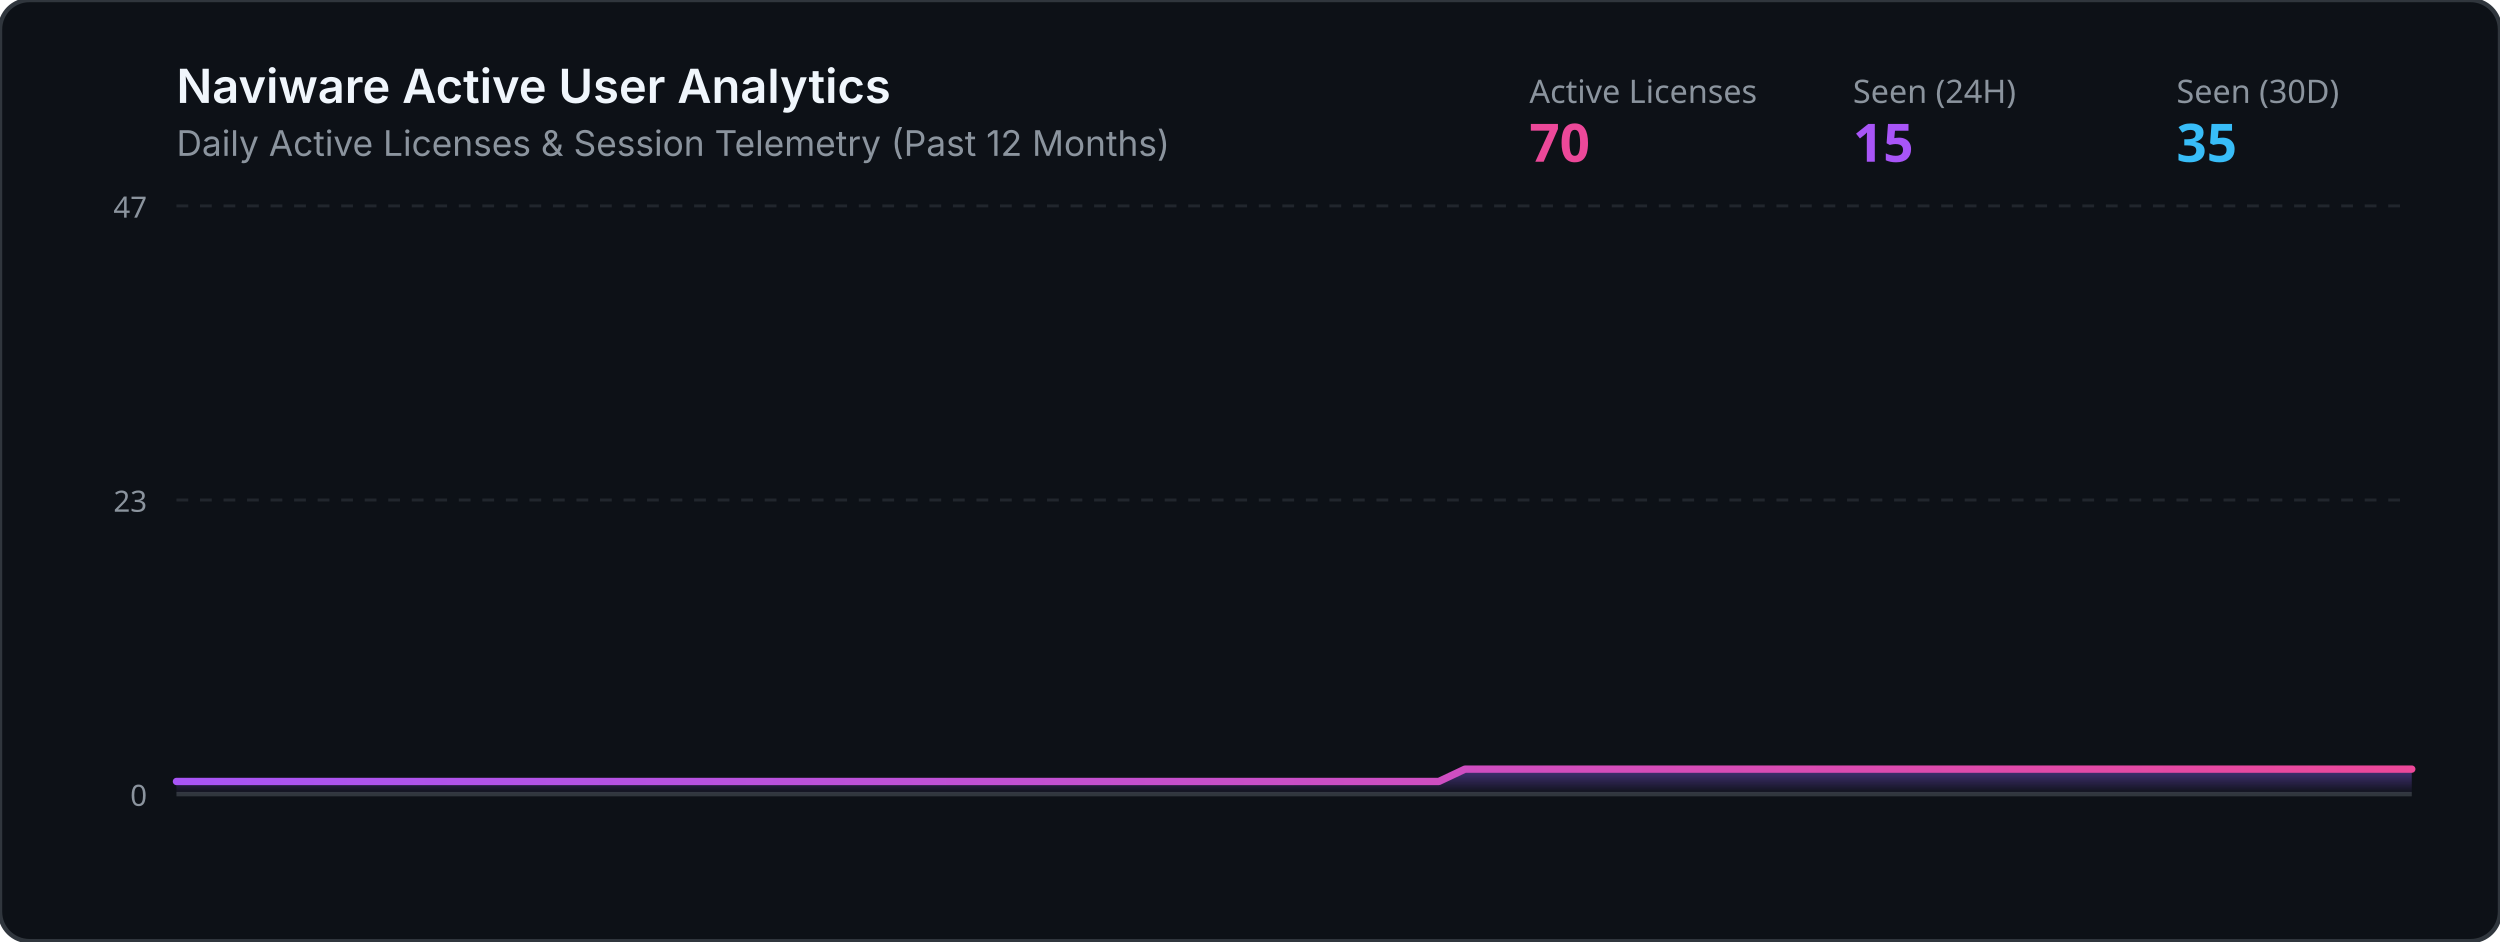
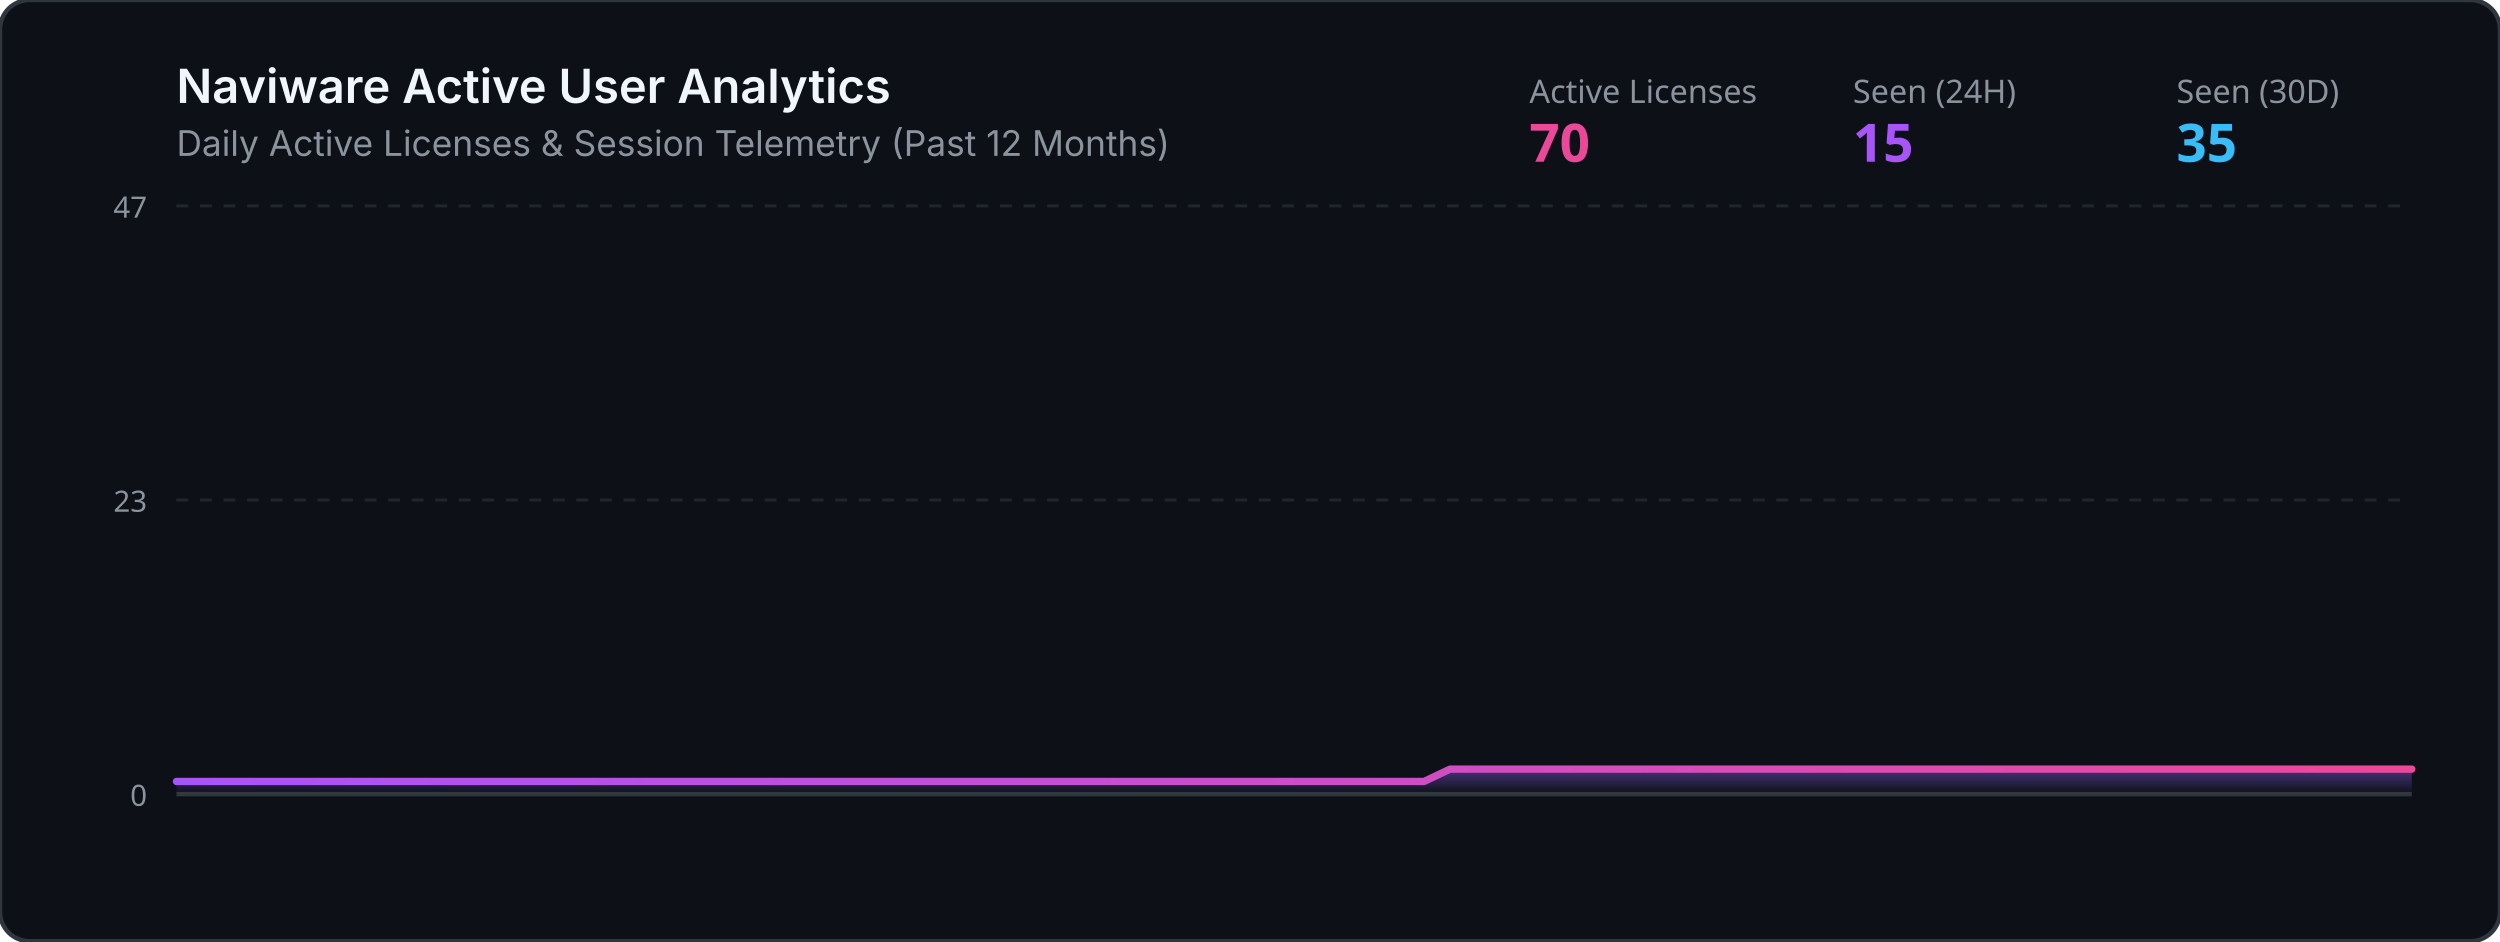
<svg xmlns="http://www.w3.org/2000/svg" viewBox="0 0 850 320" width="100%" height="320">
  <defs>
    <linearGradient id="grad" x1="0%" y1="0%" x2="0%" y2="100%">
      <stop offset="0%" stop-color="#8b5cf6" stop-opacity="0.45" />
      <stop offset="100%" stop-color="#8b5cf6" stop-opacity="0.0" />
    </linearGradient>
    <linearGradient id="lineGrad" x1="0%" y1="0%" x2="100%" y2="0%">
      <stop offset="0%" stop-color="#a855f7" />
      <stop offset="100%" stop-color="#ec4899" />
    </linearGradient>
  </defs>
  <rect width="850" height="320" rx="10" fill="#0d1117" stroke="#30363d" stroke-width="1.5" />
  <text x="60" y="35" fill="#f0f6fc" font-family="-apple-system,BlinkMacSystemFont,Segoe UI,sans-serif" font-size="16" font-weight="600">Naviware Active User Analytics</text>
  <text x="60" y="53" fill="#8b949e" font-family="-apple-system,BlinkMacSystemFont,Segoe UI,sans-serif" font-size="12">Daily Active Licenses &amp; Session Telemetry (Past 12 Months)</text>
  <text x="520" y="35" fill="#8b949e" font-family="sans-serif" font-size="11">Active Licenses</text>
  <text x="520" y="55" fill="#ec4899" font-family="sans-serif" font-size="18" font-weight="bold">70</text>
  <text x="630" y="35" fill="#8b949e" font-family="sans-serif" font-size="11">Seen (24H)</text>
  <text x="630" y="55" fill="#a855f7" font-family="sans-serif" font-size="18" font-weight="bold">15</text>
  <text x="740" y="35" fill="#8b949e" font-family="sans-serif" font-size="11">Seen (30D)</text>
  <text x="740" y="55" fill="#38bdf8" font-family="sans-serif" font-size="18" font-weight="bold">35</text>
  <line x1="60" y1="70" x2="820" y2="70" stroke="#21262d" stroke-width="1" stroke-dasharray="4" />
  <line x1="60" y1="170.0" x2="820" y2="170.0" stroke="#21262d" stroke-width="1" stroke-dasharray="4" />
  <line x1="60" y1="270" x2="820" y2="270" stroke="#30363d" stroke-width="1.5" />
  <text x="50" y="74" fill="#8b949e" font-family="sans-serif" font-size="10" text-anchor="end">47</text>
  <text x="50" y="174.0" fill="#8b949e" font-family="sans-serif" font-size="10" text-anchor="end">23</text>
  <text x="50" y="274" fill="#8b949e" font-family="sans-serif" font-size="10" text-anchor="end">0</text>
-   <polygon points="60,270 60.0,265.7 68.9,265.7 77.9,265.7 86.8,265.7 95.8,265.7 104.7,265.7 113.6,265.7 122.6,265.7 131.5,265.7 140.5,265.7 149.4,265.7 158.4,265.7 167.3,265.7 176.2,265.7 185.2,265.7 194.1,265.7 203.1,265.7 212.0,265.7 220.9,265.7 229.9,265.7 238.8,265.7 247.8,265.7 256.7,265.7 265.6,265.7 274.6,265.7 283.5,265.7 292.5,265.7 301.4,265.7 310.4,265.7 319.3,265.7 328.2,265.7 337.2,265.7 346.1,265.7 355.1,265.7 364.0,265.7 372.9,265.7 381.9,265.7 390.8,265.7 399.8,265.7 408.7,265.7 417.6,265.7 426.6,265.7 435.5,265.7 444.5,265.7 453.4,265.7 462.4,265.7 471.3,265.7 480.2,265.7 489.2,265.7 498.1,261.5 507.1,261.5 516.0,261.5 524.9,261.5 533.9,261.5 542.8,261.5 551.8,261.5 560.7,261.5 569.6,261.5 578.6,261.5 587.5,261.5 596.5,261.5 605.4,261.5 614.4,261.5 623.3,261.5 632.2,261.5 641.2,261.5 650.1,261.5 659.1,261.5 668.0,261.5 676.9,261.5 685.9,261.5 694.8,261.5 703.8,261.5 712.7,261.5 721.6,261.5 730.6,261.5 739.5,261.5 748.5,261.5 757.4,261.5 766.4,261.5 775.3,261.5 784.2,261.5 793.2,261.5 802.1,261.5 811.1,261.5 820.0,261.5 820,270" fill="url(#grad)" />
-   <polyline points="60.0,265.7 68.9,265.7 77.9,265.7 86.8,265.7 95.8,265.7 104.7,265.7 113.6,265.7 122.6,265.7 131.5,265.7 140.5,265.7 149.4,265.7 158.4,265.7 167.3,265.7 176.2,265.7 185.2,265.7 194.1,265.7 203.1,265.7 212.0,265.7 220.9,265.7 229.9,265.7 238.8,265.7 247.8,265.7 256.7,265.7 265.6,265.7 274.6,265.7 283.5,265.7 292.5,265.7 301.4,265.7 310.4,265.7 319.3,265.7 328.2,265.7 337.2,265.7 346.1,265.7 355.1,265.7 364.0,265.7 372.9,265.7 381.9,265.7 390.8,265.7 399.8,265.7 408.7,265.7 417.6,265.7 426.6,265.7 435.5,265.7 444.5,265.7 453.4,265.7 462.4,265.7 471.3,265.7 480.2,265.7 489.2,265.7 498.1,261.5 507.1,261.5 516.0,261.5 524.9,261.5 533.9,261.5 542.8,261.5 551.8,261.5 560.7,261.5 569.6,261.5 578.6,261.5 587.5,261.5 596.5,261.5 605.4,261.5 614.4,261.5 623.3,261.5 632.2,261.5 641.2,261.5 650.1,261.5 659.1,261.5 668.0,261.5 676.9,261.5 685.9,261.5 694.8,261.5 703.8,261.5 712.7,261.5 721.6,261.5 730.6,261.5 739.5,261.5 748.5,261.5 757.4,261.5 766.4,261.5 775.3,261.5 784.2,261.5 793.2,261.5 802.1,261.5 811.1,261.5 820.0,261.5" fill="none" stroke="url(#lineGrad)" stroke-width="2.5" stroke-linecap="round" stroke-linejoin="round" />
+   <polygon points="60,270 60.0,265.7 68.8,265.7 77.7,265.7 86.5,265.7 95.3,265.7 104.2,265.7 113.0,265.7 121.9,265.7 130.7,265.7 139.5,265.7 148.4,265.7 157.2,265.7 166.0,265.7 174.9,265.7 183.7,265.7 192.6,265.7 201.4,265.7 210.2,265.7 219.1,265.7 227.9,265.7 236.7,265.7 245.6,265.7 254.4,265.7 263.3,265.7 272.1,265.7 280.9,265.7 289.8,265.7 298.6,265.7 307.4,265.7 316.3,265.7 325.1,265.7 334.0,265.7 342.8,265.7 351.6,265.7 360.5,265.7 369.3,265.7 378.1,265.7 387.0,265.7 395.8,265.7 404.7,265.7 413.5,265.7 422.3,265.7 431.2,265.7 440.0,265.7 448.8,265.7 457.7,265.7 466.5,265.7 475.3,265.7 484.2,265.7 493.0,261.5 501.9,261.5 510.7,261.5 519.5,261.5 528.4,261.5 537.2,261.5 546.0,261.5 554.9,261.5 563.7,261.5 572.6,261.5 581.4,261.5 590.2,261.5 599.1,261.5 607.9,261.5 616.7,261.5 625.6,261.5 634.4,261.5 643.3,261.5 652.1,261.5 660.9,261.5 669.8,261.5 678.6,261.5 687.4,261.5 696.3,261.5 705.1,261.5 714.0,261.5 722.8,261.5 731.6,261.5 740.5,261.5 749.3,261.5 758.1,261.5 767.0,261.5 775.8,261.5 784.7,261.5 793.5,261.5 802.3,261.5 811.2,261.5 820.0,261.5 820,270" fill="url(#grad)" />
+   <polyline points="60.0,265.7 68.8,265.7 77.7,265.7 86.5,265.7 95.3,265.7 104.2,265.7 113.0,265.7 121.9,265.7 130.7,265.7 139.5,265.7 148.4,265.7 157.2,265.7 166.0,265.7 174.9,265.7 183.7,265.7 192.6,265.7 201.4,265.7 210.2,265.7 219.1,265.7 227.9,265.7 236.7,265.7 245.6,265.7 254.4,265.7 263.3,265.7 272.1,265.7 280.9,265.7 289.8,265.7 298.6,265.7 307.4,265.7 316.3,265.7 325.1,265.7 334.0,265.7 342.8,265.7 351.6,265.7 360.5,265.7 369.3,265.7 378.1,265.7 387.0,265.7 395.8,265.7 404.7,265.7 413.5,265.7 422.3,265.7 431.2,265.7 440.0,265.7 448.8,265.7 457.7,265.7 466.5,265.7 475.3,265.7 484.2,265.7 493.0,261.5 501.9,261.5 510.7,261.5 519.5,261.5 528.4,261.5 537.2,261.5 546.0,261.5 554.9,261.5 563.7,261.5 572.6,261.5 581.4,261.5 590.2,261.5 599.1,261.5 607.9,261.5 616.7,261.5 625.6,261.5 634.4,261.5 643.3,261.5 652.1,261.5 660.9,261.5 669.8,261.5 678.6,261.5 687.4,261.5 696.3,261.5 705.1,261.5 714.0,261.5 722.8,261.5 731.6,261.5 740.5,261.5 749.3,261.5 758.1,261.5 767.0,261.5 775.8,261.5 784.7,261.5 793.5,261.5 802.3,261.5 811.2,261.5 820.0,261.5" fill="none" stroke="url(#lineGrad)" stroke-width="2.5" stroke-linecap="round" stroke-linejoin="round" />
</svg>
